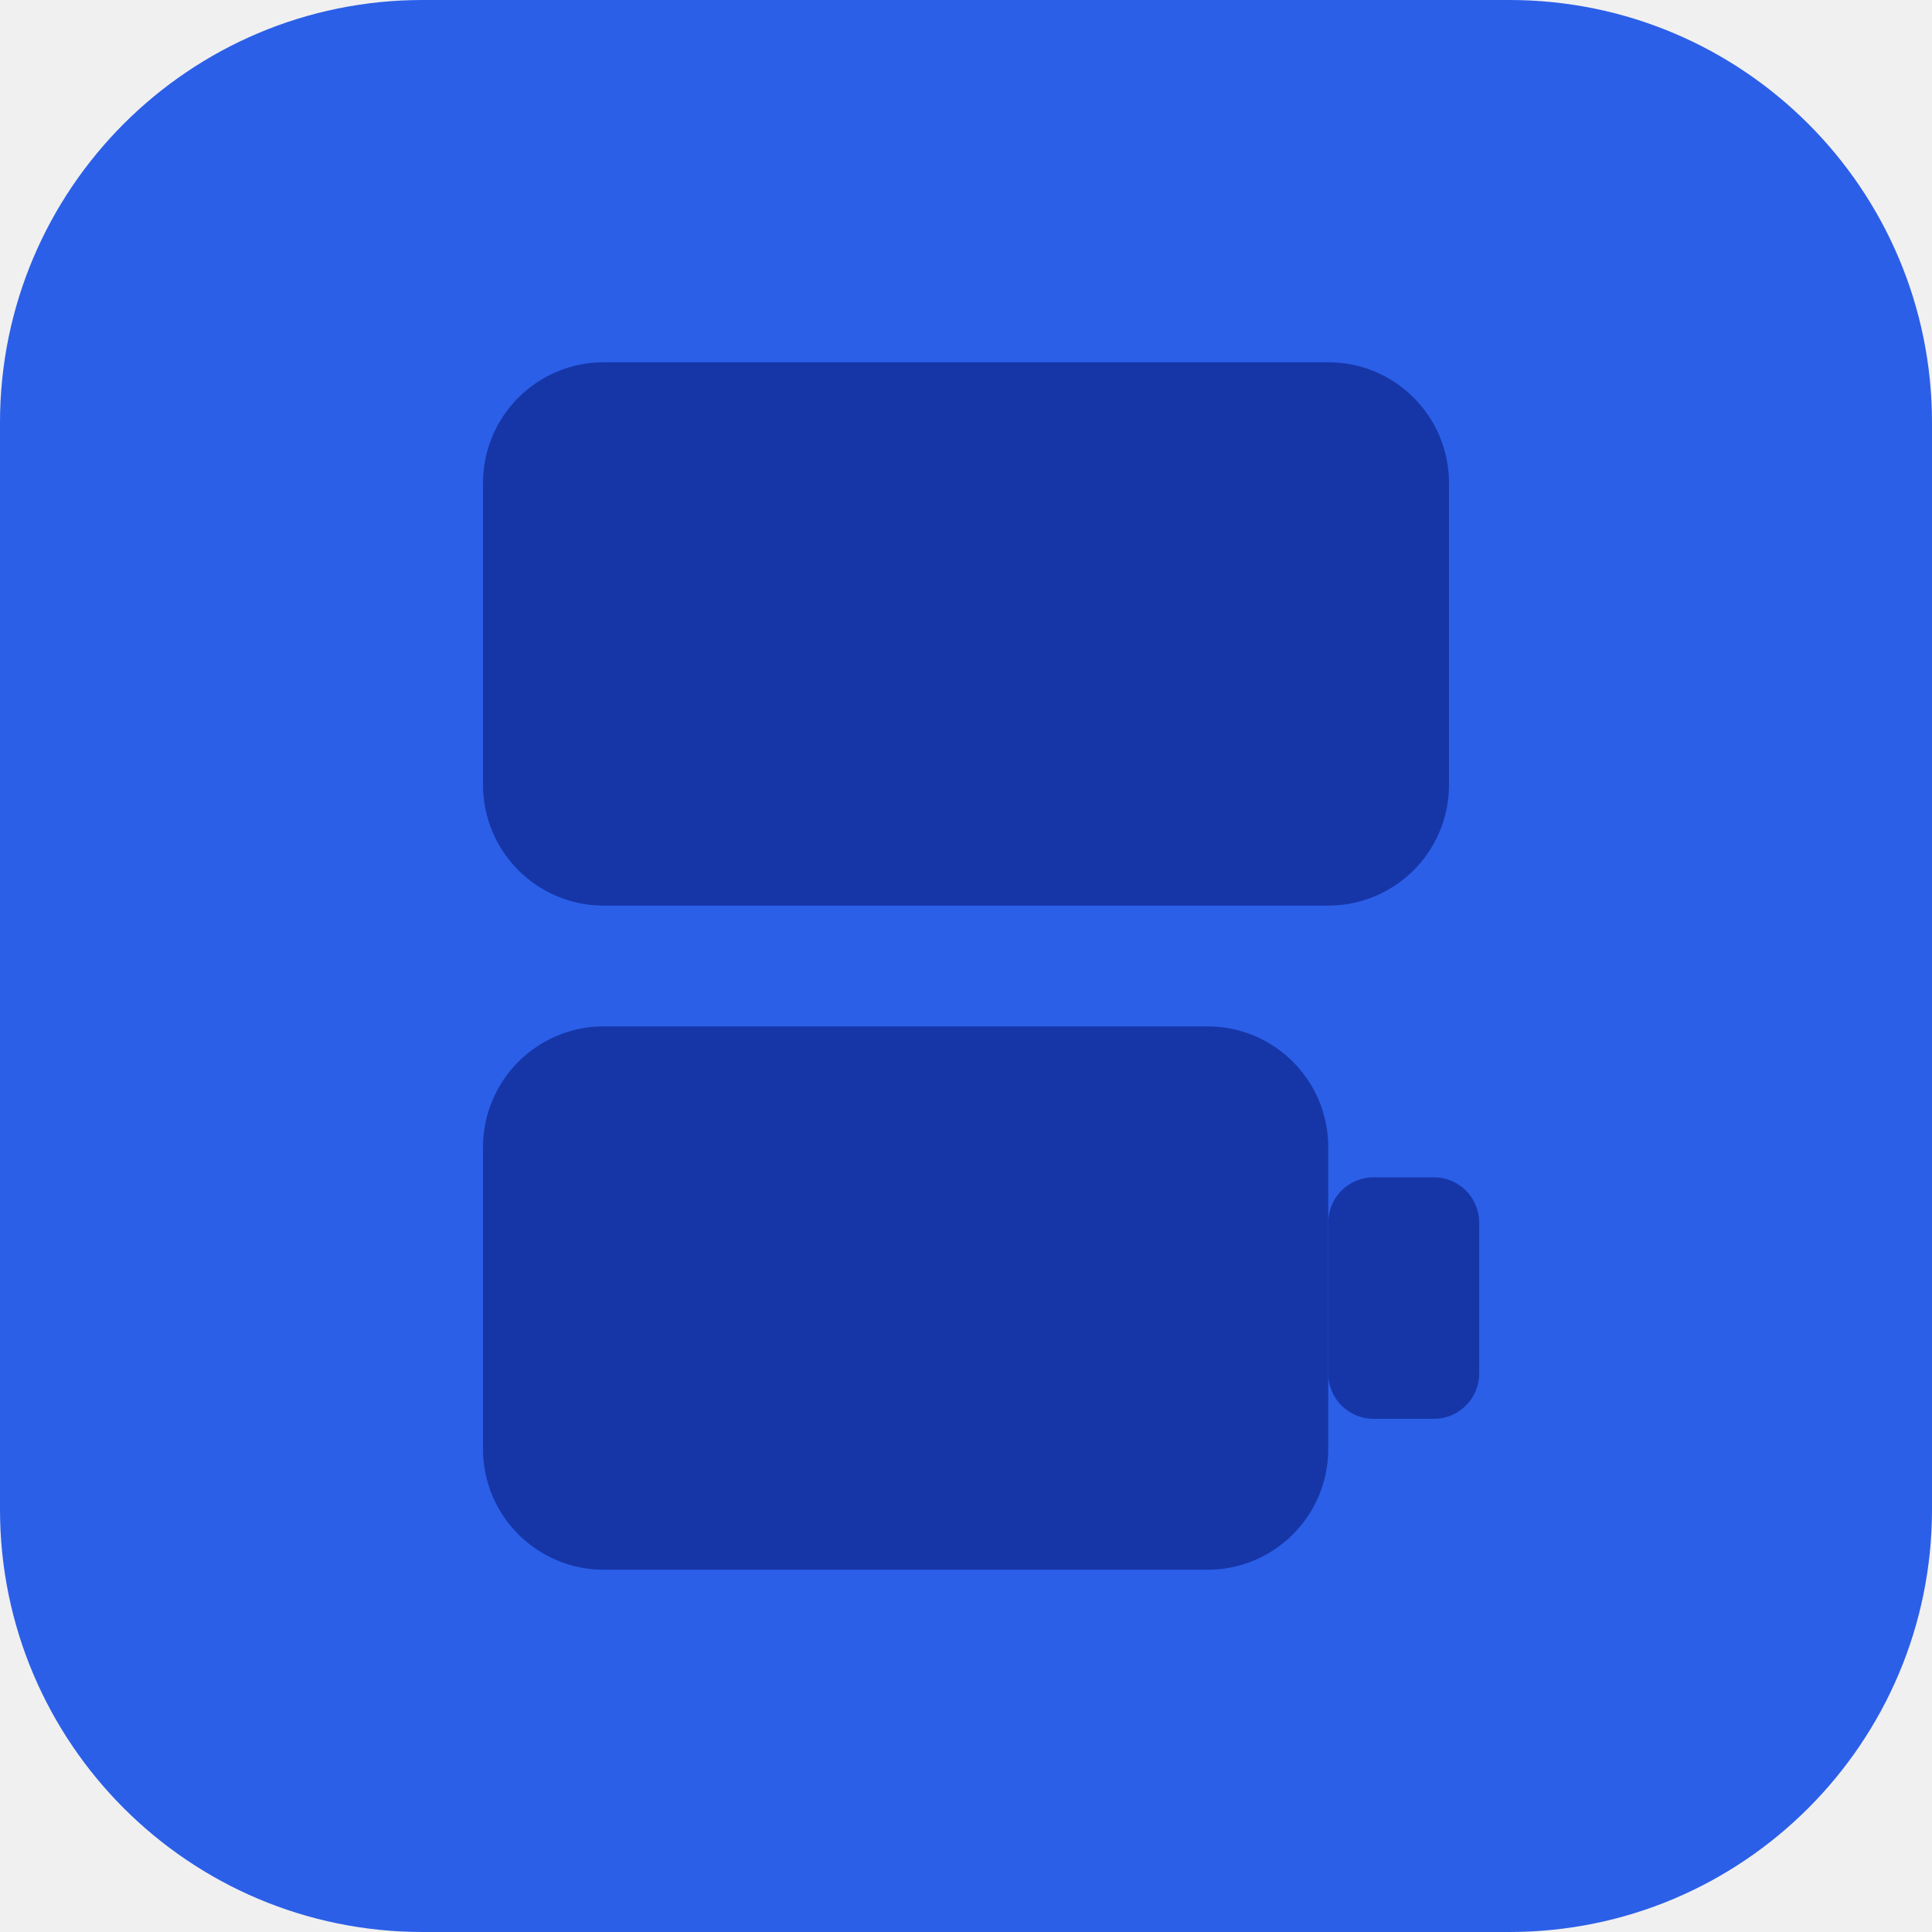
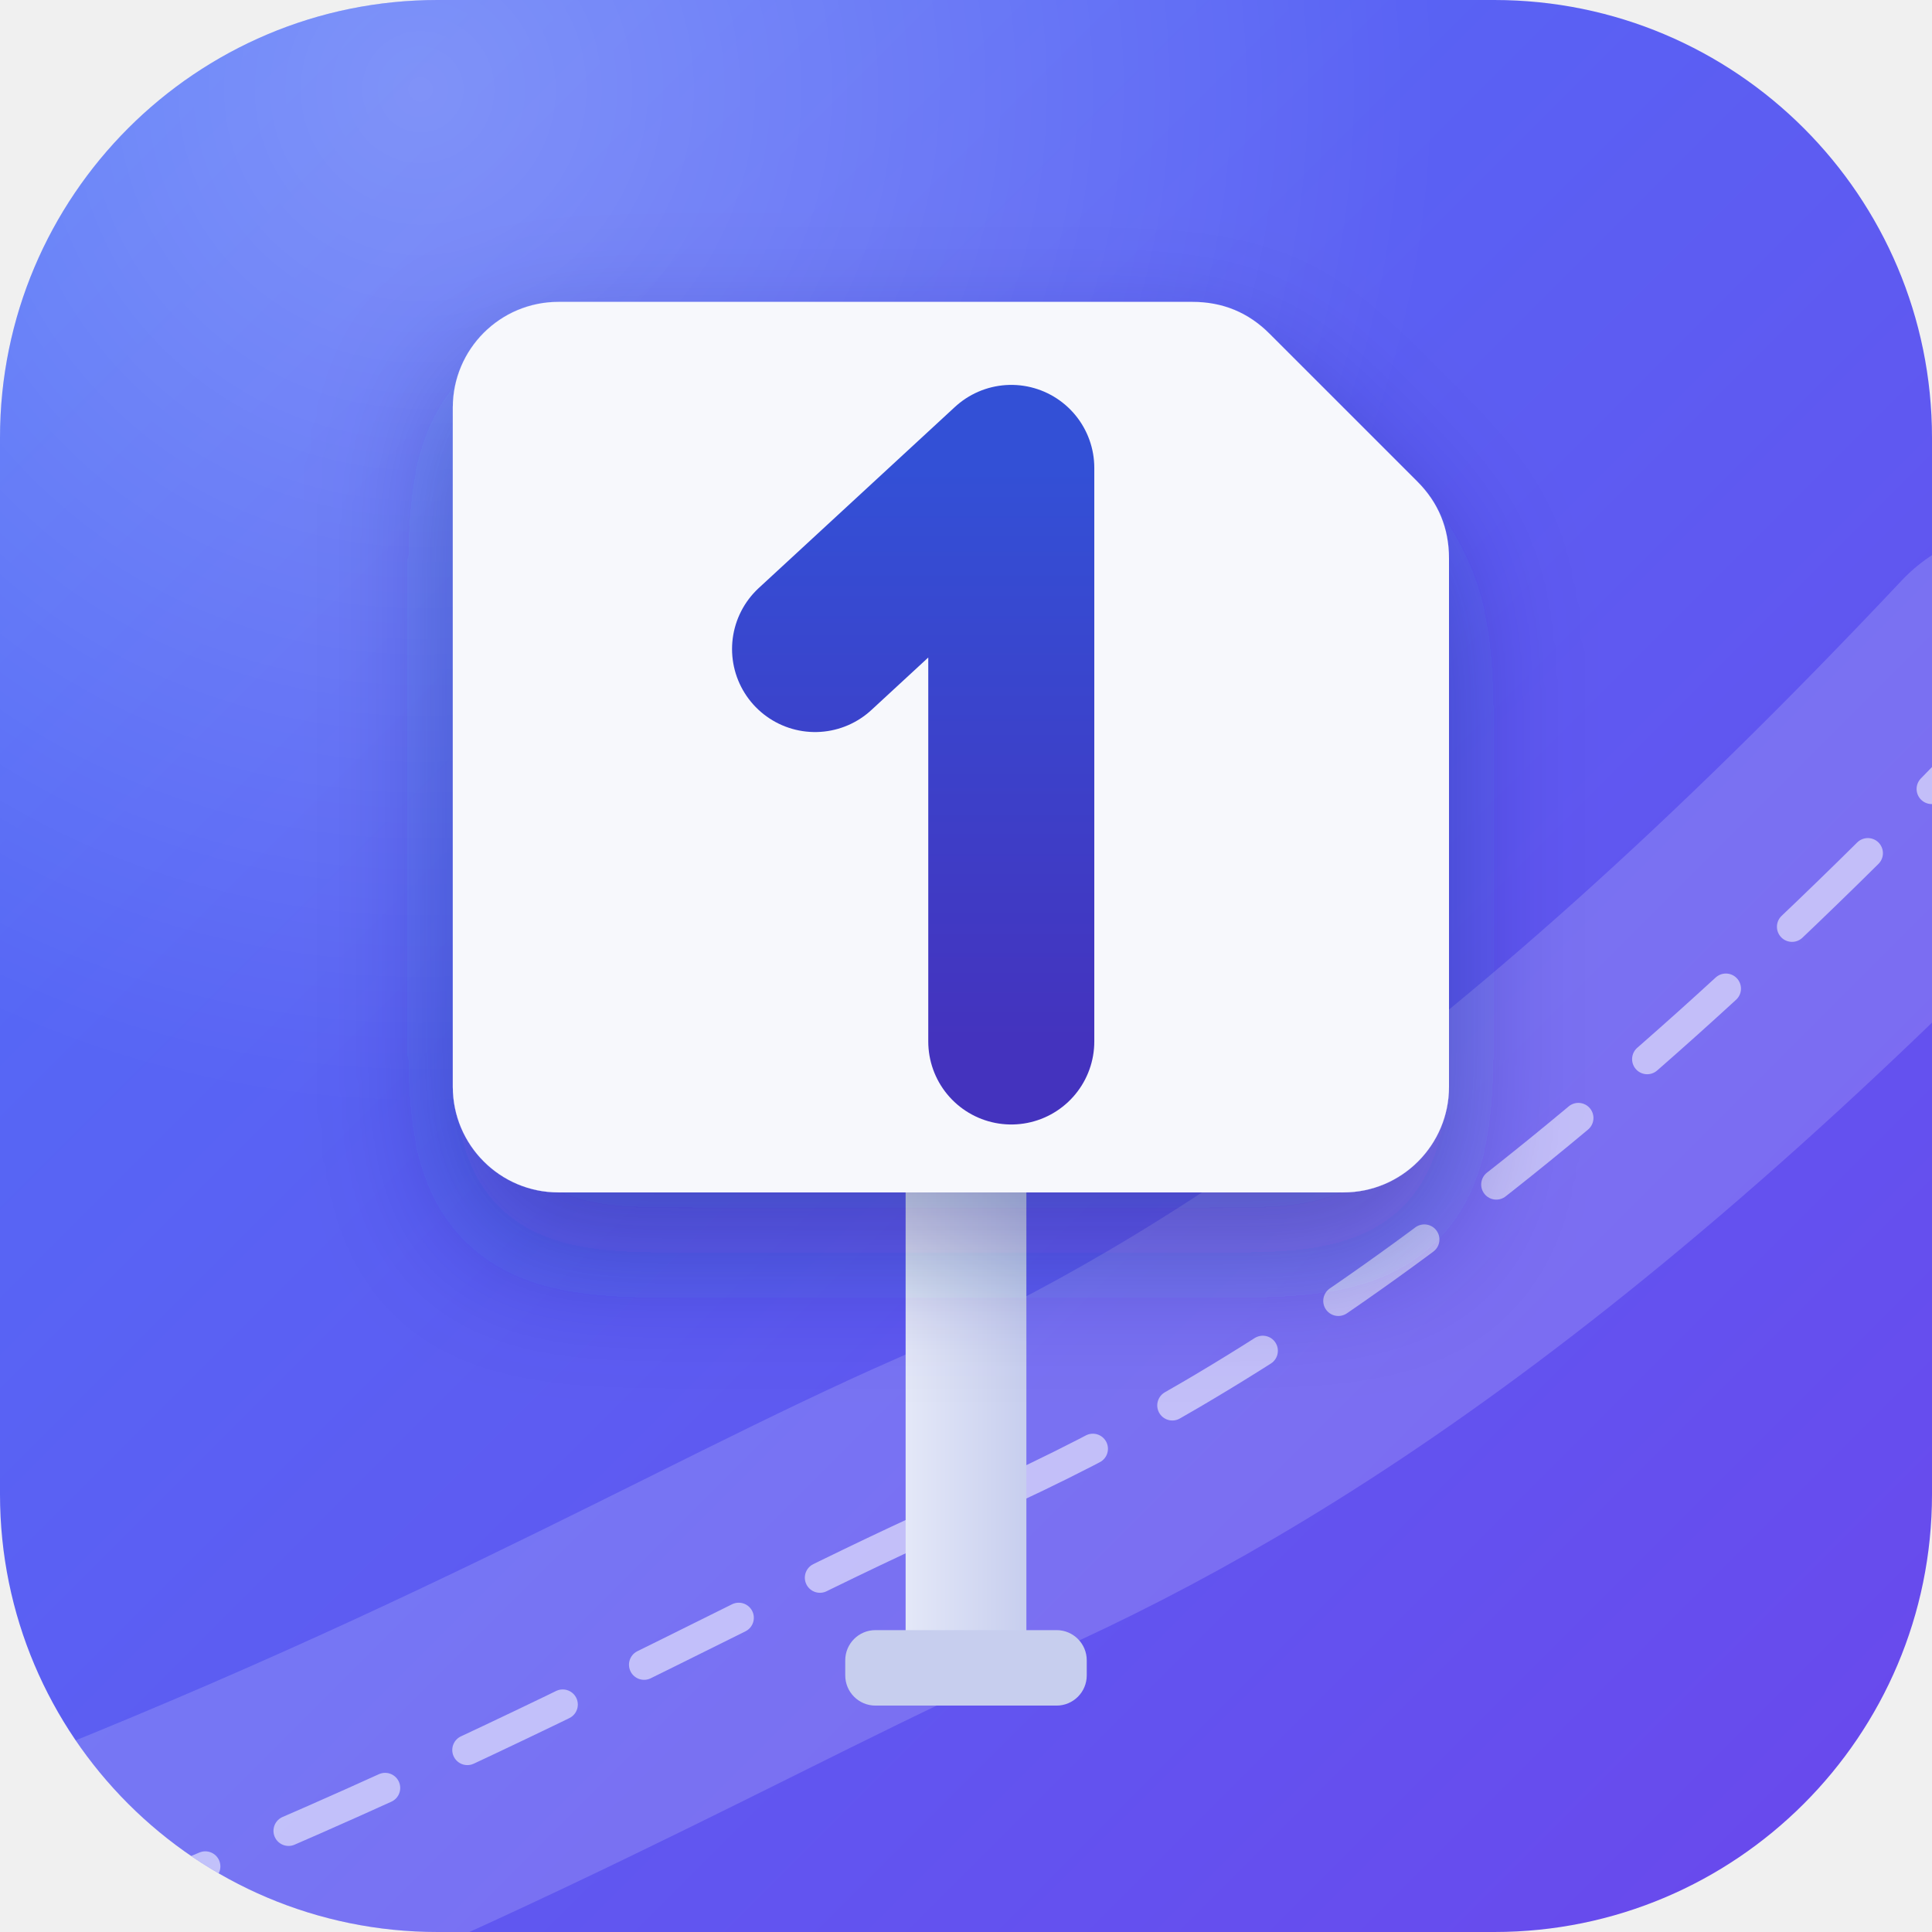
- <svg xmlns="http://www.w3.org/2000/svg" viewBox="0 0 64 64" fill="none" role="img" aria-label="DSi SD Studio">
-   <rect width="64" height="64" rx="14" fill="#2B5FE8" />
-   <rect x="16" y="12" width="32" height="18" rx="4" fill="#1636A8" />
-   <rect x="16" y="34" width="28" height="18" rx="4" fill="#1636A8" />
-   <rect x="44" y="39" width="5" height="8" rx="1.5" fill="#1636A8" />
+ <svg xmlns="http://www.w3.org/2000/svg" viewBox="0 0 256 256" role="img" aria-label="Route 1 Kit">
+   <defs>
+     <linearGradient id="bg" x1="0" y1="0" x2="1" y2="1">
+       <stop offset="0" stop-color="#4F72F8" />
+       <stop offset="1" stop-color="#6A47EC" />
+     </linearGradient>
+     <linearGradient id="ink" x1="0" y1="0" x2="0" y2="1">
+       <stop offset="0" stop-color="#3350D6" />
+       <stop offset="1" stop-color="#4433BE" />
+     </linearGradient>
+     <linearGradient id="post" x1="0" y1="0" x2="1" y2="0">
+       <stop offset="0" stop-color="#E4E8F8" />
+       <stop offset="1" stop-color="#C7CEEE" />
+     </linearGradient>
+     <radialGradient id="glow" cx="0.22" cy="0.05" r="0.95">
+       <stop offset="0" stop-color="#FFFFFF" stop-opacity="0.26" />
+       <stop offset="0.55" stop-color="#FFFFFF" stop-opacity="0" />
+     </radialGradient>
+     <filter id="shadow" x="-20%" y="-20%" width="140%" height="150%">
+       <feDropShadow dx="0" dy="8" stdDeviation="9" flood-color="#14207A" flood-opacity="0.38" />
+     </filter>
+     <clipPath id="tile">
+       <rect width="256" height="256" rx="58" />
+     </clipPath>
+   </defs>
+   <rect width="256" height="256" rx="58" fill="url(#bg)" />
+   <rect width="256" height="256" rx="58" fill="url(#glow)" />
+   <g clip-path="url(#tile)">
+     <path d="M-10 262 C 60 236, 96 214, 128 200 C 160 186, 204 160, 268 92" fill="none" stroke="#FFFFFF" stroke-opacity="0.16" stroke-width="44" stroke-linecap="round" />
+     <path d="M-10 262 C 60 236, 96 214, 128 200 C 160 186, 204 160, 268 92" fill="none" stroke="#FFFFFF" stroke-opacity="0.55" stroke-width="4" stroke-linecap="round" stroke-dasharray="14 12" />
+   </g>
+   <rect x="120" y="140" width="16" height="84" rx="4" fill="url(#post)" />
+   <rect x="112" y="216" width="32" height="10" rx="4" fill="#C7CEEE" />
+   <path d="M74 40h84q6 0 10.2 4.2l19.6 19.6Q192 68 192 74v70a14 14 0 0 1-14 14H74a14 14 0 0 1-14-14V54a14 14 0 0 1 14-14z" fill="#F7F8FC" filter="url(#shadow)" />
+   <path d="M108 86 L134 62 V138" fill="none" stroke="url(#ink)" stroke-width="22" stroke-linecap="round" stroke-linejoin="round" />
+   <path d="M112 138 H156" fill="none" stroke="url(#ink)" stroke-width="22" stroke-linecap="round" />
</svg>
